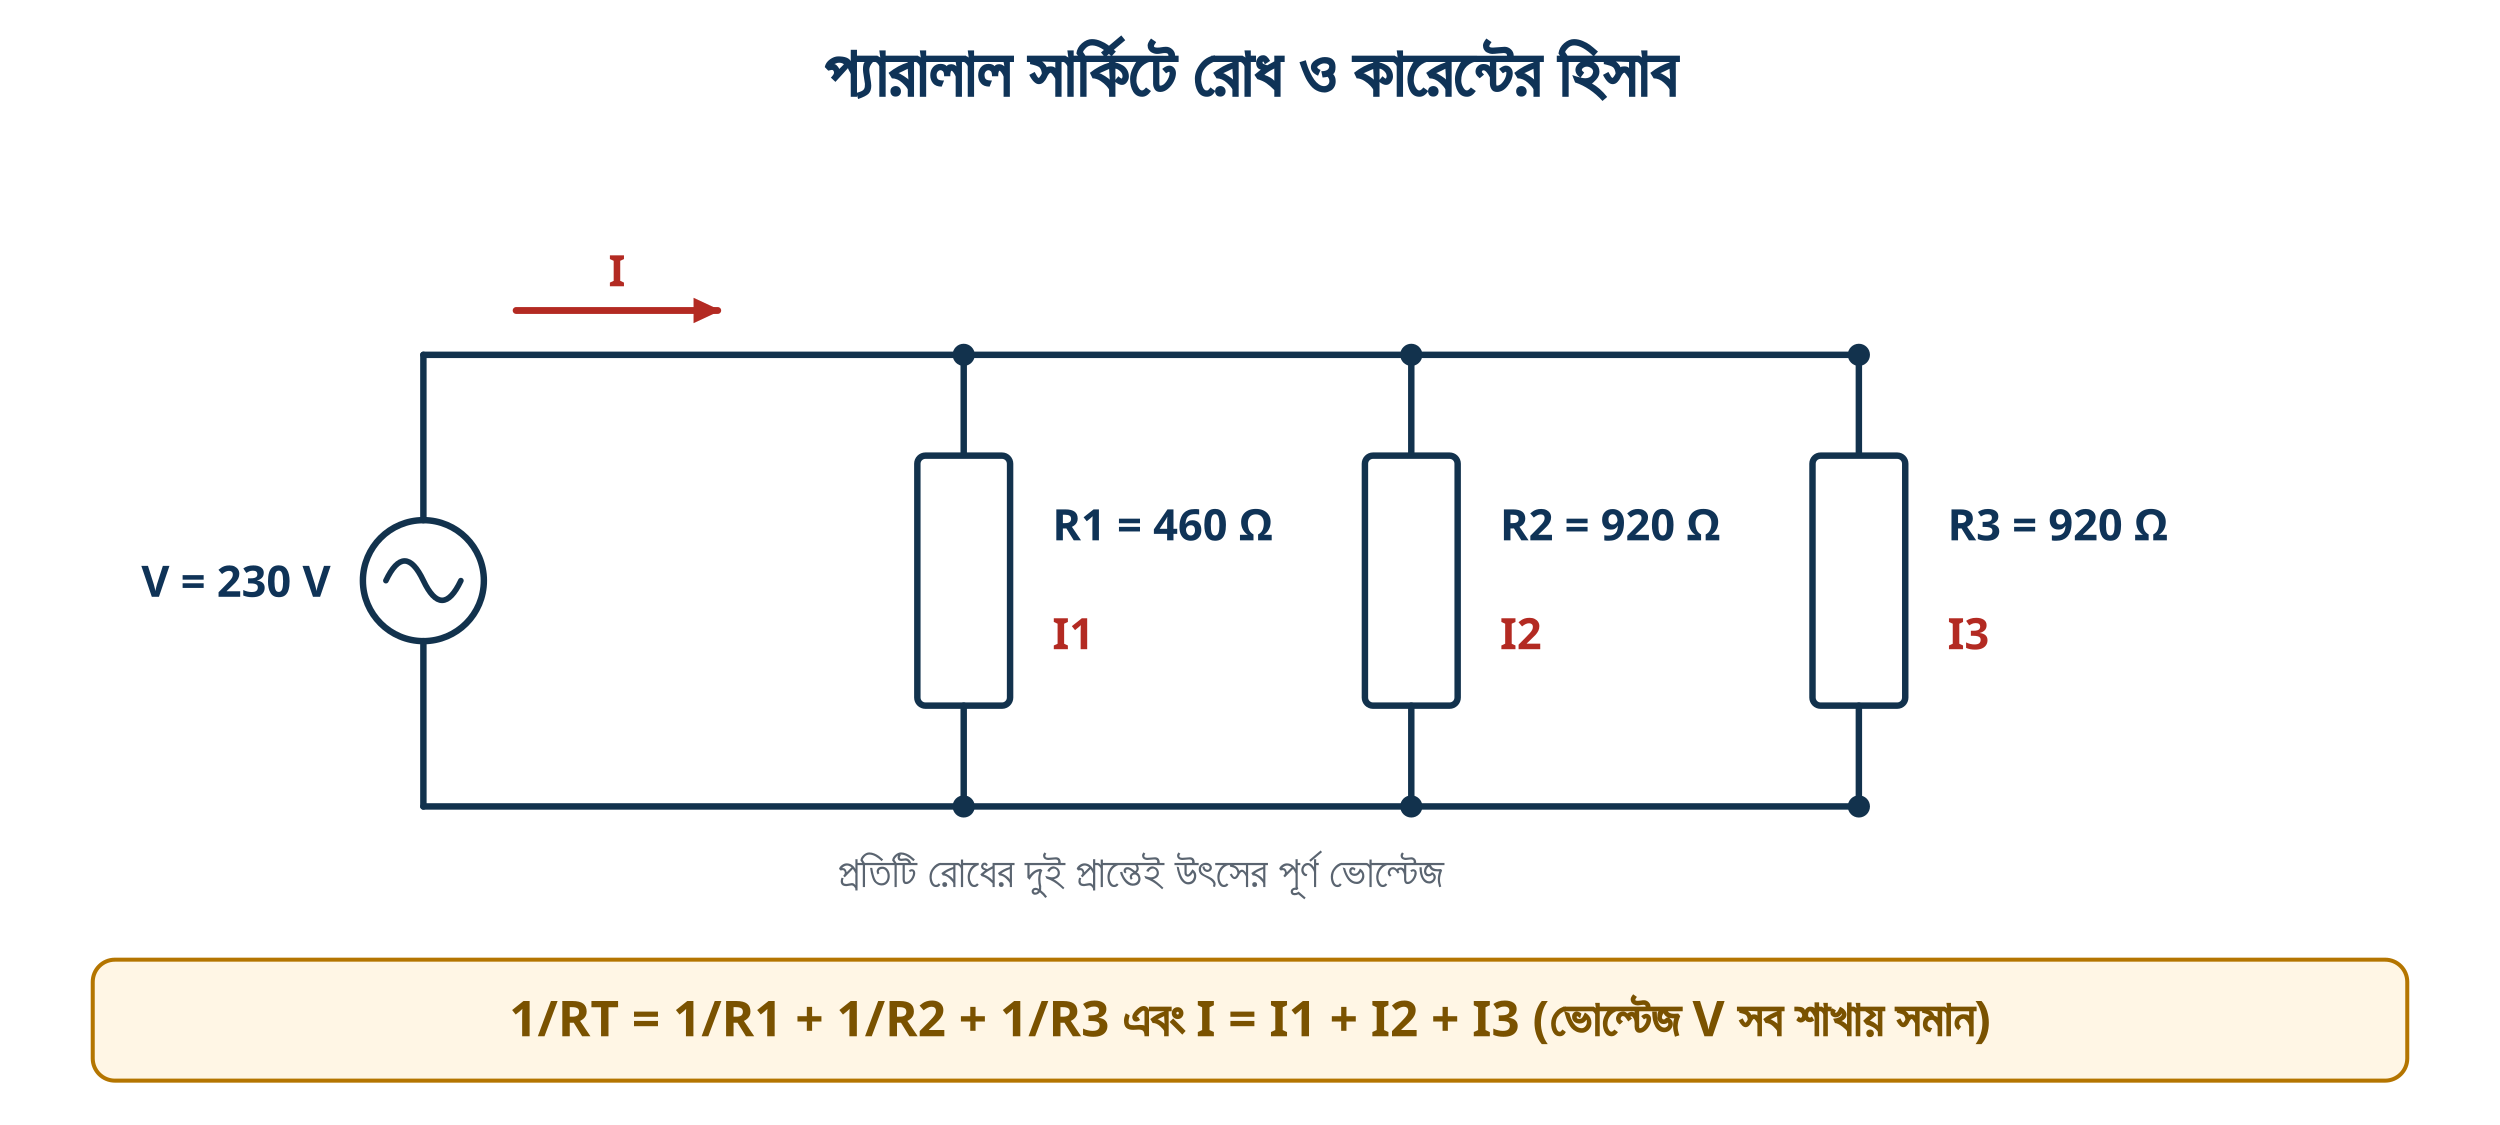
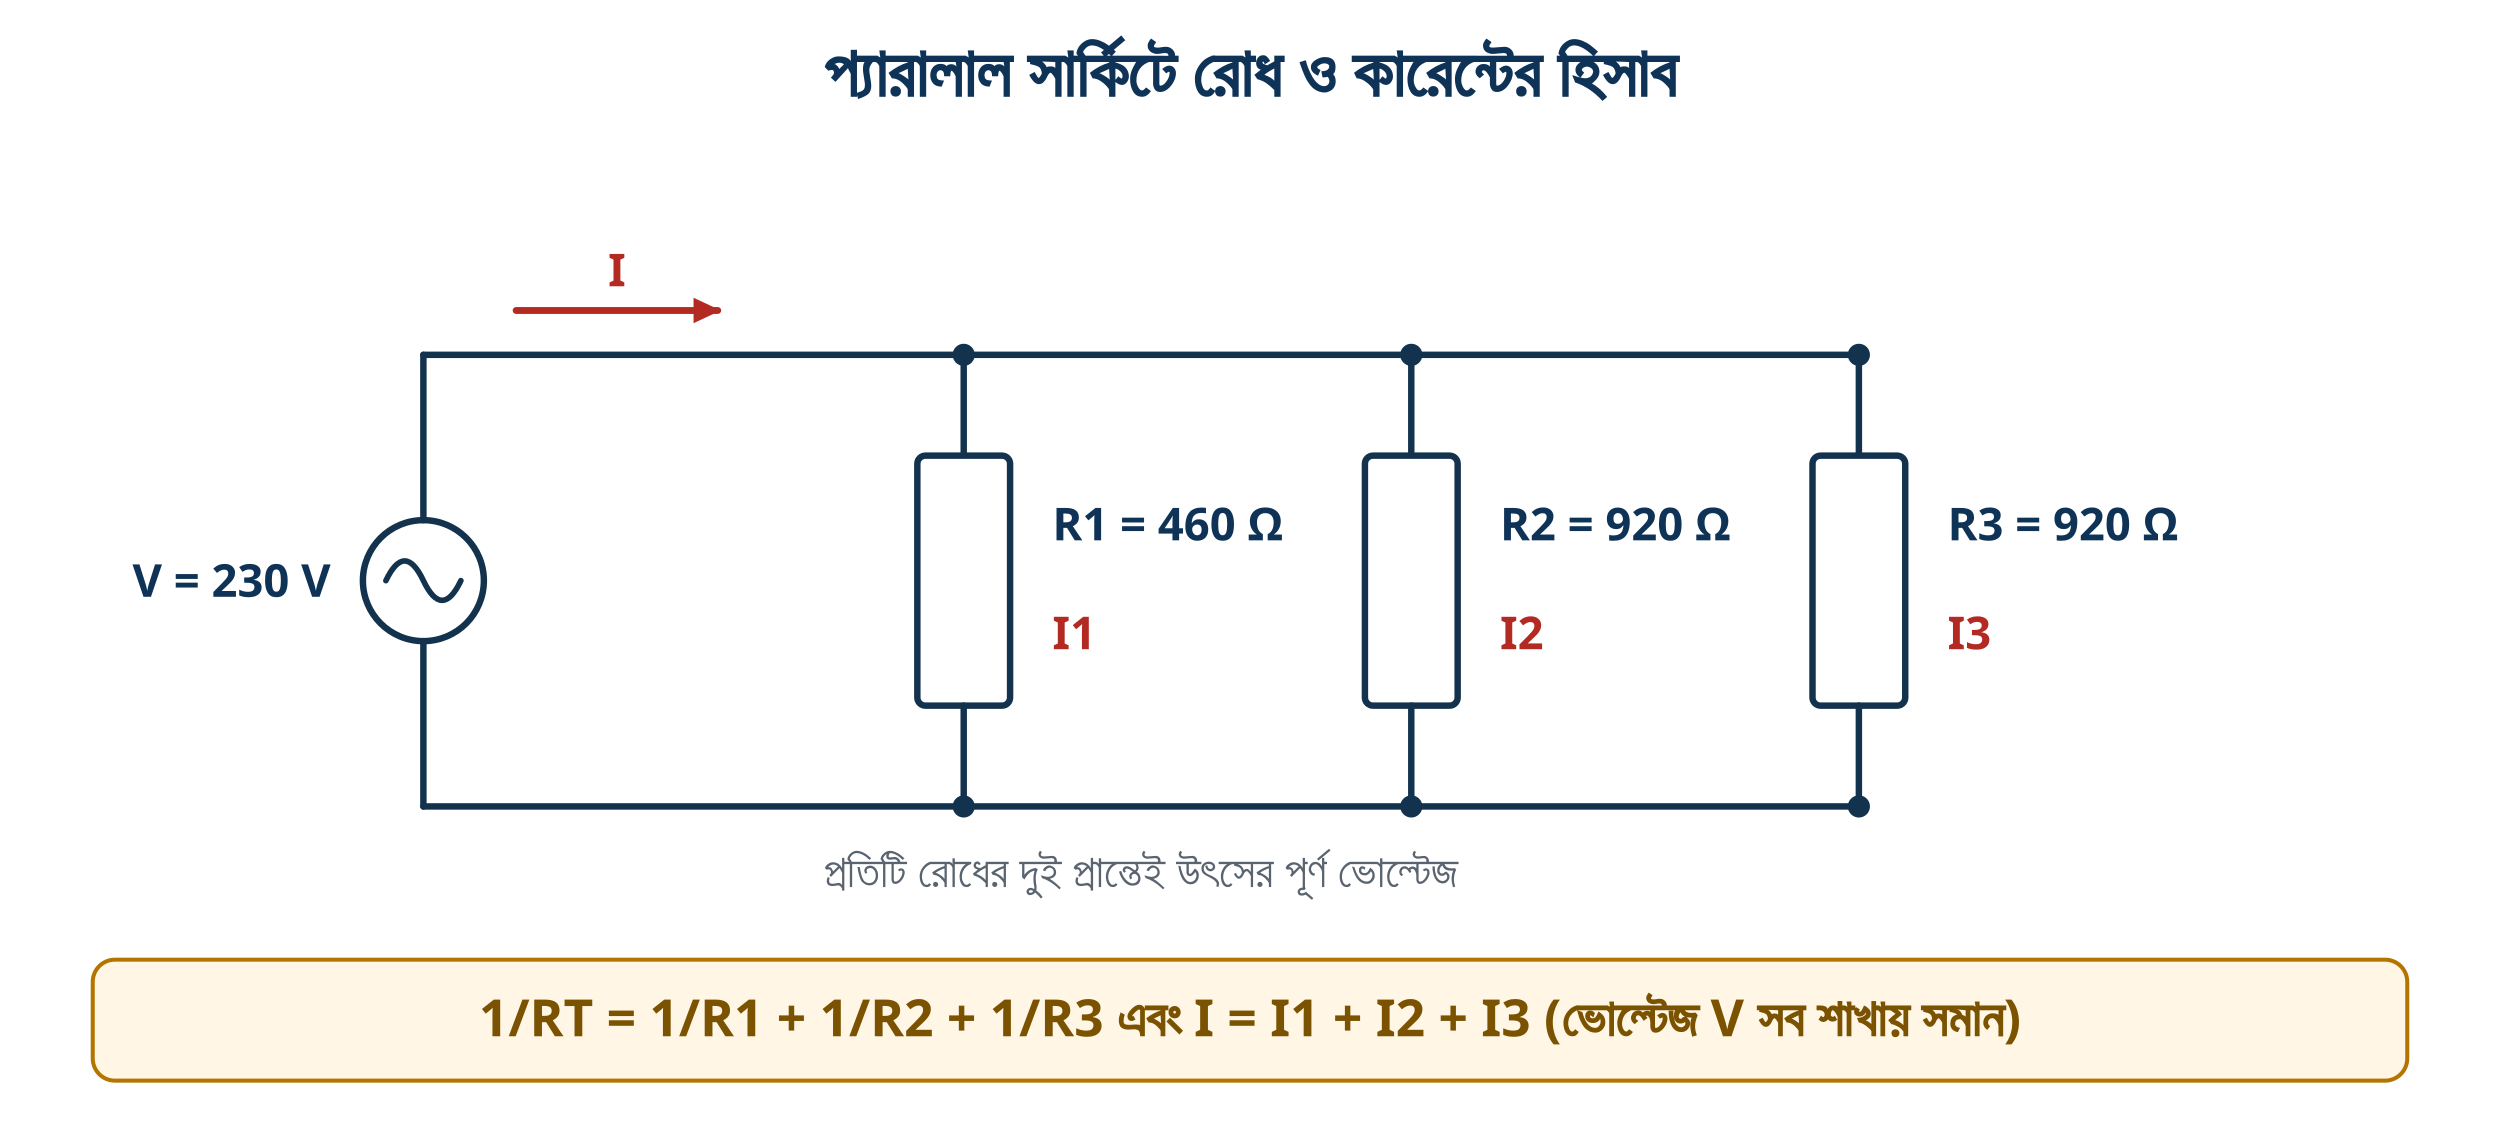
<svg xmlns="http://www.w3.org/2000/svg" width="1240" height="558" viewBox="0 0 1240 558">
  <defs>
    <marker id="arp" viewBox="0 0 10 10" refX="8.5" refY="5" markerUnits="userSpaceOnUse" markerWidth="15" markerHeight="15" orient="auto-start-reverse">
      <path d="M 0.5 0.8 L 9.5 5 L 0.5 9.2 z" fill="#B32A22" />
    </marker>
  </defs>
  <rect width="1240" height="558" fill="#FFFFFF" />
  <text x="620.0" y="48.0" font-family="Kalpurush" font-size="34" font-weight="700" fill="#0F3357" text-anchor="middle">প্যারালাল সার্কিটে রোধ ও কারেন্টের হিসাব</text>
  <circle cx="210.0" cy="288.0" r="30.0" fill="#FFFFFF" stroke="#12324D" stroke-width="3.2" />
  <path d="M 191.4 288 q 9.3 -19.53 18.6 0 q 9.3 19.53 18.6 0" fill="none" stroke="#12324D" stroke-width="2.8" stroke-linecap="round" stroke-linejoin="round" />
  <path d="M 210 176 L 210 258" fill="none" stroke="#12324D" stroke-width="3.2" stroke-linecap="round" stroke-linejoin="round" />
  <path d="M 210 318 L 210 400" fill="none" stroke="#12324D" stroke-width="3.2" stroke-linecap="round" stroke-linejoin="round" />
-   <text x="164.0" y="296.0" font-family="Kalpurush" font-size="21.5" font-weight="700" fill="#0F3357" text-anchor="end">V = 230 V</text>
+   <text x="164.0" y="296.0" font-family="Kalpurush" font-size="22.5" font-weight="700" fill="#0F3357" text-anchor="end">V = 230 V</text>
  <path d="M 210 176 L 922 176" fill="none" stroke="#12324D" stroke-width="3.2" stroke-linecap="round" stroke-linejoin="round" />
  <path d="M 210 400 L 922 400" fill="none" stroke="#12324D" stroke-width="3.2" stroke-linecap="round" stroke-linejoin="round" />
  <path d="M 478 176 L 478 265" fill="none" stroke="#12324D" stroke-width="3.2" stroke-linecap="round" stroke-linejoin="round" />
  <rect x="455.0" y="226.0" width="46.0" height="124.0" rx="4" fill="#FFFFFF" stroke="#12324D" stroke-width="3.2" />
  <path d="M 478 350 L 478 400" fill="none" stroke="#12324D" stroke-width="3.2" stroke-linecap="round" stroke-linejoin="round" />
  <circle cx="478.0" cy="176.0" r="5.5" fill="#12324D" stroke="none" stroke-width="2" />
  <circle cx="478.0" cy="400.0" r="5.5" fill="#12324D" stroke="none" stroke-width="2" />
-   <text x="522.0" y="268.0" font-family="Kalpurush" font-size="21.5" font-weight="700" fill="#0F3357" text-anchor="start">R1 = 460 Ω</text>
-   <text x="522.0" y="322.0" font-family="Kalpurush" font-size="21.5" font-weight="700" fill="#B32A22" text-anchor="start">I1</text>
+   <text x="522.0" y="268.0" font-family="Kalpurush" font-size="22.5" font-weight="700" fill="#0F3357" text-anchor="start">R1 = 460 Ω</text>
+   <text x="522.0" y="322.0" font-family="Kalpurush" font-size="22.5" font-weight="700" fill="#B32A22" text-anchor="start">I1</text>
  <path d="M 700 176 L 700 265" fill="none" stroke="#12324D" stroke-width="3.2" stroke-linecap="round" stroke-linejoin="round" />
  <rect x="677.0" y="226.0" width="46.0" height="124.0" rx="4" fill="#FFFFFF" stroke="#12324D" stroke-width="3.2" />
  <path d="M 700 350 L 700 400" fill="none" stroke="#12324D" stroke-width="3.2" stroke-linecap="round" stroke-linejoin="round" />
  <circle cx="700.0" cy="176.0" r="5.5" fill="#12324D" stroke="none" stroke-width="2" />
  <circle cx="700.0" cy="400.0" r="5.5" fill="#12324D" stroke="none" stroke-width="2" />
-   <text x="744.0" y="268.0" font-family="Kalpurush" font-size="21.5" font-weight="700" fill="#0F3357" text-anchor="start">R2 = 920 Ω</text>
-   <text x="744.0" y="322.0" font-family="Kalpurush" font-size="21.5" font-weight="700" fill="#B32A22" text-anchor="start">I2</text>
+   <text x="744.0" y="268.0" font-family="Kalpurush" font-size="22.5" font-weight="700" fill="#0F3357" text-anchor="start">R2 = 920 Ω</text>
+   <text x="744.0" y="322.0" font-family="Kalpurush" font-size="22.5" font-weight="700" fill="#B32A22" text-anchor="start">I2</text>
  <path d="M 922 176 L 922 265" fill="none" stroke="#12324D" stroke-width="3.2" stroke-linecap="round" stroke-linejoin="round" />
  <rect x="899.0" y="226.0" width="46.0" height="124.0" rx="4" fill="#FFFFFF" stroke="#12324D" stroke-width="3.2" />
  <path d="M 922 350 L 922 400" fill="none" stroke="#12324D" stroke-width="3.2" stroke-linecap="round" stroke-linejoin="round" />
  <circle cx="922.0" cy="176.0" r="5.5" fill="#12324D" stroke="none" stroke-width="2" />
  <circle cx="922.0" cy="400.0" r="5.5" fill="#12324D" stroke="none" stroke-width="2" />
-   <text x="966.0" y="268.0" font-family="Kalpurush" font-size="21.5" font-weight="700" fill="#0F3357" text-anchor="start">R3 = 920 Ω</text>
-   <text x="966.0" y="322.0" font-family="Kalpurush" font-size="21.5" font-weight="700" fill="#B32A22" text-anchor="start">I3</text>
+   <text x="966.0" y="268.0" font-family="Kalpurush" font-size="22.5" font-weight="700" fill="#0F3357" text-anchor="start">R3 = 920 Ω</text>
+   <text x="966.0" y="322.0" font-family="Kalpurush" font-size="22.5" font-weight="700" fill="#B32A22" text-anchor="start">I3</text>
  <path d="M 256 154 L 356 154" fill="none" stroke="#B32A22" stroke-width="3.4" stroke-linecap="round" stroke-linejoin="round" marker-end="url(#arp)" />
-   <text x="306.0" y="142.0" font-family="Kalpurush" font-size="21.5" font-weight="700" fill="#B32A22" text-anchor="middle">I</text>
-   <text x="566.0" y="440.0" font-family="Kalpurush" font-size="21.5" font-weight="400" fill="#5A6470" text-anchor="middle">প্রতিটি রোধের দুই প্রান্তেই উৎসের পূর্ণ ভোল্টেজ</text>
+   <text x="306.0" y="142.0" font-family="Kalpurush" font-size="22.5" font-weight="700" fill="#B32A22" text-anchor="middle">I</text>
+   <text x="566.0" y="440.0" font-family="Kalpurush" font-size="22.5" font-weight="400" fill="#5A6470" text-anchor="middle">প্রতিটি রোধের দুই প্রান্তেই উৎসের পূর্ণ ভোল্টেজ</text>
  <rect x="46.0" y="476.0" width="1148.0" height="60.0" rx="11" fill="#FFF6E5" stroke="#B47500" stroke-width="2" />
-   <text x="620.0" y="514.0" font-family="Kalpurush" font-size="24.5" font-weight="700" fill="#7A5200" text-anchor="middle">1/RT = 1/R1 + 1/R2 + 1/R3    এবং    I = I1 + I2 + I3    (ভোল্টেজ V সব শাখায় সমান)</text>
+   <text x="620.0" y="514.0" font-family="Kalpurush" font-size="25.5" font-weight="700" fill="#7A5200" text-anchor="middle">1/RT = 1/R1 + 1/R2 + 1/R3    এবং    I = I1 + I2 + I3    (ভোল্টেজ V সব শাখায় সমান)</text>
</svg>
